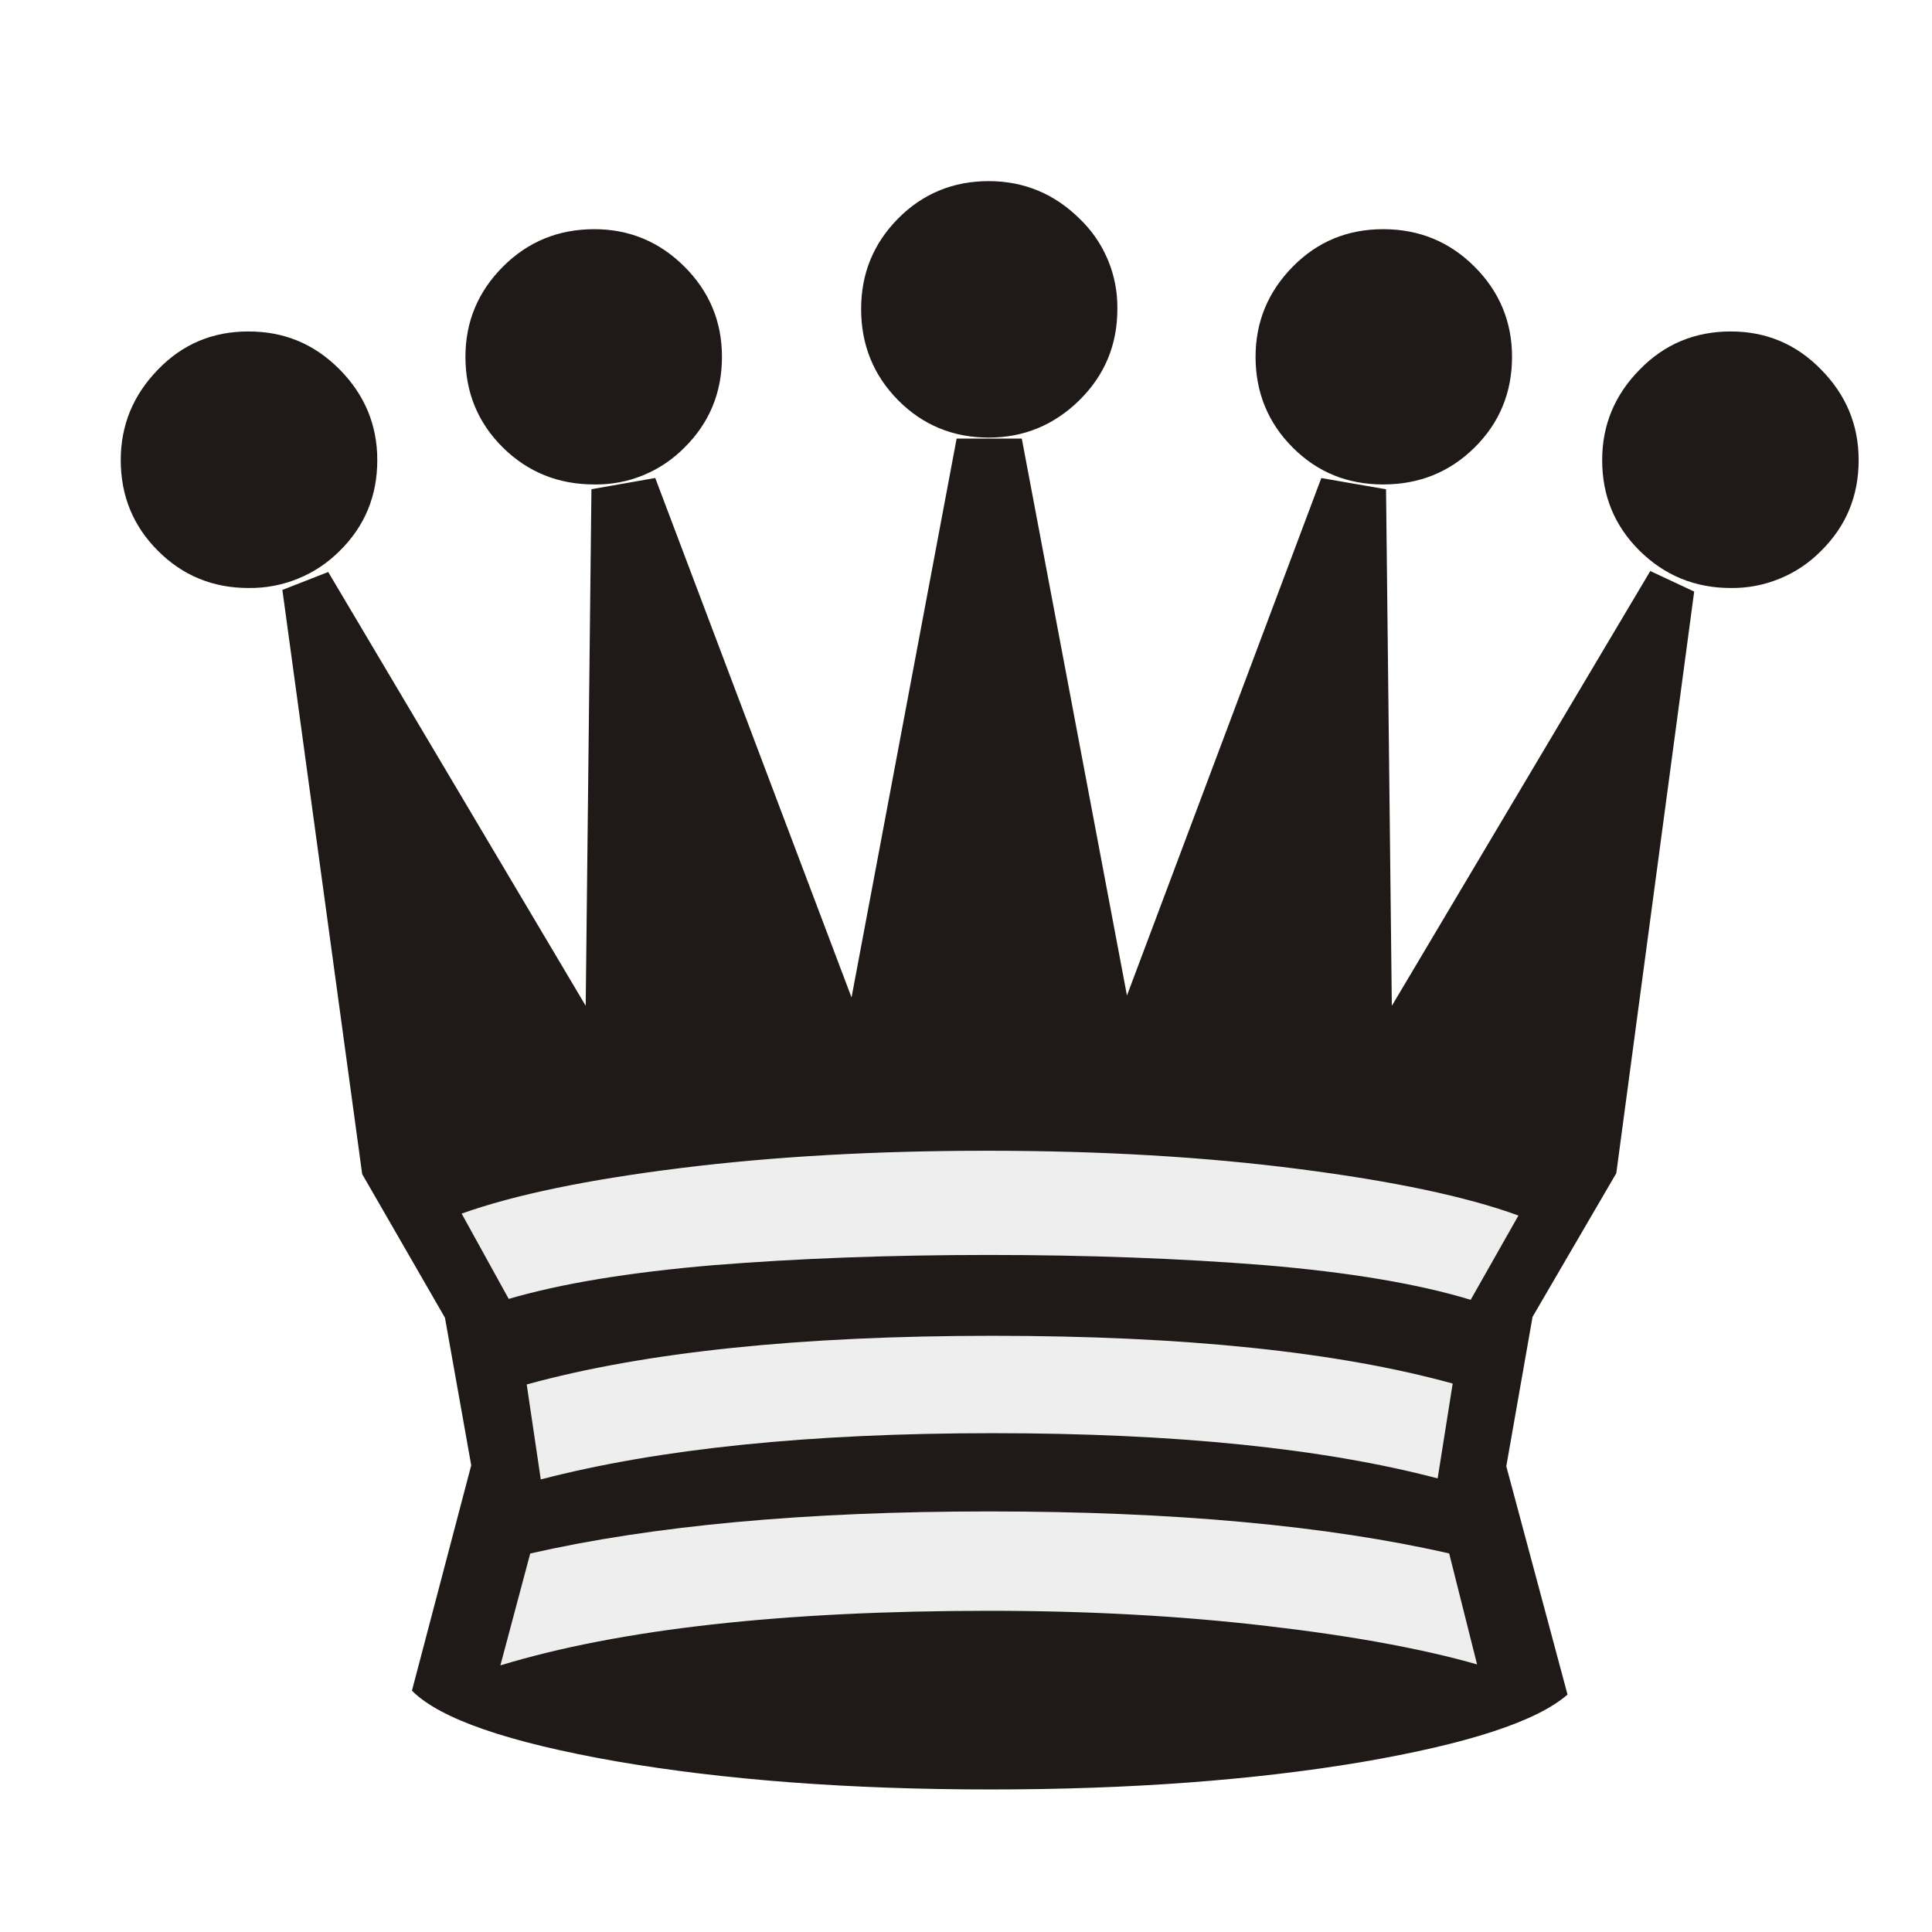
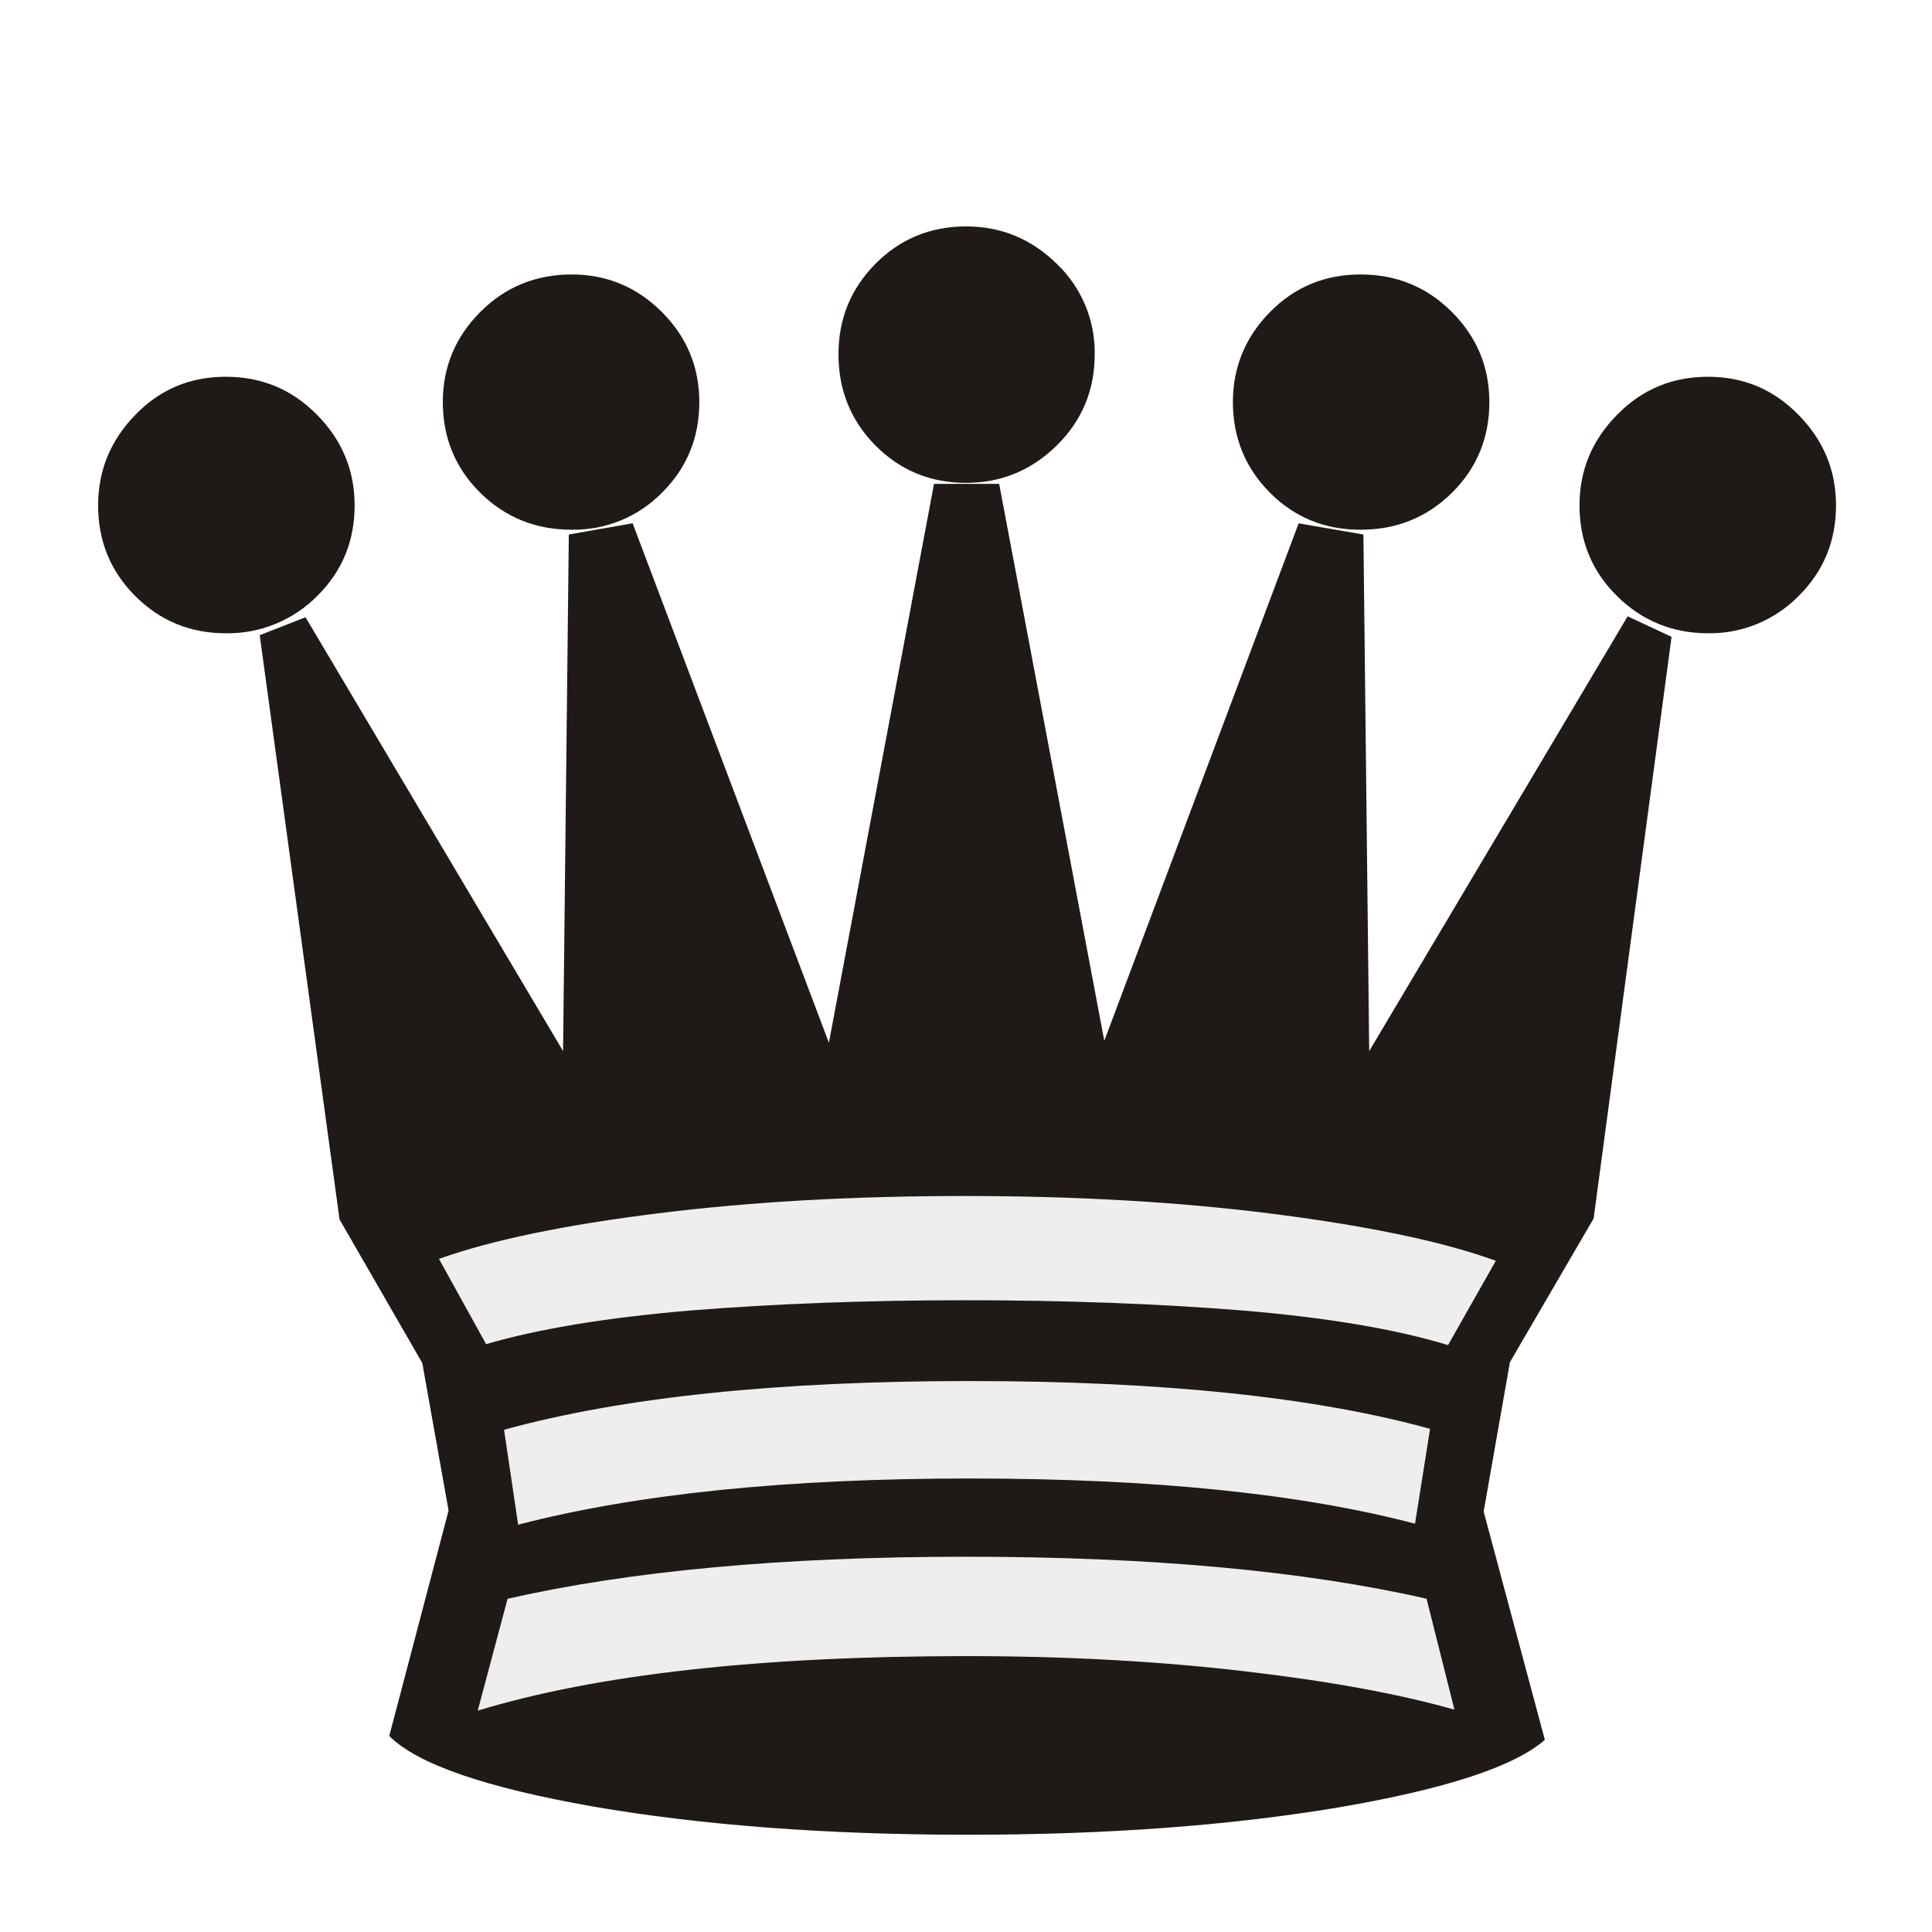
- <svg xmlns="http://www.w3.org/2000/svg" width="32" height="32" viewBox="0 0 32 32" fill="none">
-   <path fill-rule="evenodd" clip-rule="evenodd" d="M16.377 7.248C15.788 7.248 15.283 7.041 14.874 6.627C14.465 6.213 14.263 5.708 14.263 5.118C14.263 4.534 14.465 4.035 14.874 3.621C15.283 3.207 15.787 3 16.377 3C16.956 3 17.46 3.207 17.88 3.621C18.082 3.814 18.242 4.046 18.35 4.304C18.458 4.562 18.511 4.839 18.507 5.118C18.507 5.708 18.3 6.212 17.88 6.627C17.46 7.041 16.956 7.248 16.377 7.248H16.377ZM25.963 28.067C25.453 28.513 24.311 28.885 22.538 29.188C20.764 29.485 18.719 29.639 16.409 29.639C14.056 29.639 11.984 29.48 10.2 29.172C8.416 28.858 7.289 28.471 6.823 28.003L7.805 24.27L7.37 21.826L5.999 19.447L4.677 9.771L5.436 9.474L9.701 16.659L9.796 8.103L10.853 7.917L14.104 16.521L15.845 7.264H16.924L18.666 16.489L21.885 7.918L22.957 8.104L23.053 16.66L27.334 9.458L28.061 9.798L26.771 19.432L25.384 21.811L24.949 24.286L25.963 28.067ZM9.844 8.024C9.249 8.024 8.745 7.822 8.33 7.413C7.916 7.004 7.709 6.5 7.709 5.91C7.709 5.331 7.916 4.832 8.33 4.417C8.744 4.002 9.249 3.796 9.844 3.796C10.423 3.796 10.922 4.003 11.337 4.417C11.752 4.831 11.958 5.331 11.958 5.91C11.958 6.5 11.751 7.004 11.337 7.413C11.143 7.61 10.91 7.766 10.653 7.872C10.397 7.977 10.121 8.028 9.844 8.024ZM22.909 8.024C22.319 8.024 21.82 7.822 21.412 7.413C21.003 7.004 20.796 6.5 20.796 5.91C20.796 5.331 21.003 4.832 21.412 4.417C21.821 4.002 22.319 3.796 22.909 3.796C23.504 3.796 24.009 4.003 24.423 4.417C24.837 4.831 25.044 5.331 25.044 5.91C25.044 6.5 24.837 7.004 24.423 7.413C24.009 7.822 23.504 8.024 22.909 8.024ZM4.114 9.739C3.524 9.739 3.025 9.532 2.616 9.123C2.207 8.714 2 8.215 2 7.62C2 7.041 2.207 6.542 2.616 6.122C3.025 5.697 3.524 5.49 4.114 5.49C4.709 5.49 5.208 5.697 5.628 6.122C6.042 6.542 6.249 7.041 6.249 7.62C6.249 8.215 6.042 8.714 5.628 9.123C5.43 9.322 5.194 9.48 4.934 9.585C4.674 9.691 4.395 9.743 4.114 9.739ZM28.666 9.739C28.077 9.739 27.572 9.532 27.158 9.123C26.744 8.714 26.537 8.215 26.537 7.62C26.537 7.041 26.744 6.542 27.158 6.122C27.572 5.697 28.077 5.49 28.666 5.49C29.25 5.49 29.75 5.697 30.164 6.122C30.578 6.542 30.785 7.041 30.785 7.62C30.785 8.215 30.578 8.714 30.164 9.123C29.969 9.322 29.736 9.479 29.478 9.584C29.221 9.69 28.945 9.743 28.666 9.739Z" fill="#1F1A17" />
-   <path fill-rule="evenodd" clip-rule="evenodd" d="M24.061 22.916C22.154 22.389 19.611 22.125 16.44 22.125C13.243 22.125 10.673 22.395 8.724 22.931L8.957 24.504C10.917 23.994 13.408 23.738 16.441 23.738C19.457 23.738 21.916 23.988 23.812 24.487L24.061 22.916ZM25.15 20.133C24.29 19.819 23.079 19.564 21.518 19.363C19.956 19.161 18.235 19.06 16.345 19.06C14.497 19.06 12.808 19.156 11.273 19.347C9.738 19.538 8.527 19.787 7.646 20.101L8.426 21.514C9.297 21.259 10.428 21.073 11.82 20.955C13.206 20.844 14.725 20.786 16.377 20.786C18.028 20.786 19.552 20.844 20.949 20.955C22.351 21.073 23.488 21.264 24.359 21.529L25.15 20.133ZM24.465 27.568L24.003 25.73C21.979 25.268 19.436 25.034 16.377 25.034C13.349 25.034 10.816 25.268 8.782 25.731L8.288 27.584C10.259 26.984 12.957 26.68 16.392 26.68C18.039 26.68 19.574 26.766 20.981 26.931C22.394 27.095 23.557 27.308 24.465 27.568Z" fill="#EEEEEE" />
+ <svg xmlns="http://www.w3.org/2000/svg" width="512" height="512" viewBox="0 0 512 512" fill="none">
+   <path fill-rule="evenodd" clip-rule="evenodd" d="M256.035 127.967C246.601 127.967 238.522 124.655 231.978 118.031C225.434 111.407 222.203 103.327 222.203 93.893C222.203 84.549 225.434 76.56 231.978 69.936C238.522 63.312 246.591 60 256.025 60C265.289 60 273.358 63.312 280.073 69.936C283.307 73.022 285.868 76.743 287.595 80.865C289.322 84.988 290.178 89.424 290.109 93.893C290.109 103.327 286.797 111.397 280.073 118.031C273.358 124.655 265.289 127.967 256.025 127.967H256.035ZM409.402 461.077C401.253 468.203 382.976 474.164 354.603 479.002C326.22 483.759 293.502 486.228 256.537 486.228C218.901 486.228 185.75 483.679 157.196 478.751C128.653 473.733 110.627 467.53 103.16 460.053L118.877 400.316L111.912 361.224L89.982 323.156L68.826 168.333L80.97 163.576L149.218 278.544L150.743 141.647L167.654 138.676L219.663 276.336L247.525 128.228H264.787L292.648 275.824L344.155 138.686L361.318 141.657L362.853 278.554L431.342 163.335L442.984 168.765L422.329 322.915L400.149 360.983L393.184 400.577L409.402 461.077ZM151.506 140.382C141.991 140.382 133.922 137.15 127.288 130.606C120.664 124.063 117.352 115.993 117.352 106.559C117.352 97.296 120.664 89.306 127.288 82.672C133.912 76.038 141.991 72.736 151.506 72.736C160.769 72.736 168.758 76.048 175.393 82.672C182.027 89.296 185.329 97.296 185.329 106.559C185.329 115.993 182.017 124.063 175.393 130.606C172.28 133.768 168.558 136.264 164.452 137.944C160.346 139.624 155.942 140.454 151.506 140.382V140.382ZM360.545 140.382C351.111 140.382 343.122 137.15 336.588 130.606C330.044 124.063 326.732 115.993 326.732 106.559C326.732 97.296 330.044 89.306 336.588 82.672C343.132 76.038 351.111 72.736 360.545 72.736C370.06 72.736 378.139 76.048 384.763 82.672C391.387 89.296 394.699 97.296 394.699 106.559C394.699 115.993 391.387 124.063 384.763 130.606C378.139 137.15 370.06 140.382 360.545 140.382ZM59.823 167.822C50.389 167.822 42.4 164.51 35.856 157.966C29.312 151.422 26 143.433 26 133.918C26 124.655 29.312 116.666 35.856 109.951C42.4 103.157 50.389 99.845 59.823 99.845C69.337 99.845 77.326 103.157 84.041 109.951C90.665 116.676 93.977 124.655 93.977 133.918C93.977 143.433 90.665 151.422 84.041 157.966C80.876 161.155 77.1 163.672 72.938 165.366C68.776 167.06 64.315 167.895 59.823 167.822ZM452.66 167.822C443.225 167.822 435.156 164.51 428.532 157.966C421.908 151.422 418.586 143.433 418.586 133.918C418.586 124.655 421.898 116.666 428.522 109.951C435.146 103.157 443.225 99.845 452.66 99.845C462.003 99.845 469.993 103.157 476.627 109.951C483.251 116.676 486.563 124.655 486.563 133.918C486.563 143.433 483.251 151.422 476.627 157.966C473.506 161.145 469.773 163.657 465.654 165.351C461.534 167.045 457.113 167.886 452.66 167.822Z" fill="#1F1A17" />
+   <path fill-rule="evenodd" clip-rule="evenodd" d="M378.982 378.657C348.471 370.227 307.773 365.991 257.039 365.991C205.893 365.991 164.764 370.317 133.58 378.898L137.314 404.06C168.668 395.9 208.522 391.815 257.049 391.815C305.314 391.815 344.657 395.81 374.997 403.799L378.982 378.657ZM396.405 334.126C382.635 329.107 363.264 325.033 338.284 321.801C313.293 318.569 285.763 316.953 255.513 316.953C225.946 316.953 198.928 318.489 174.368 321.55C149.809 324.601 130.429 328.596 116.328 333.614L128.823 356.216C142.754 352.141 160.849 349.16 183.12 347.283C205.301 345.507 229.599 344.574 256.025 344.574C282.451 344.574 306.84 345.507 329.191 347.283C351.622 349.16 369.808 352.221 383.749 356.467L396.405 334.126ZM385.445 453.088L378.048 423.681C345.671 416.294 304.973 412.55 256.025 412.55C207.589 412.55 167.062 416.294 134.514 423.691L126.605 453.339C158.139 443.744 201.306 438.886 256.276 438.886C282.622 438.886 307.181 440.251 329.703 442.891C352.305 445.52 370.912 448.923 385.445 453.088Z" fill="#EEEEEE" />
</svg>
